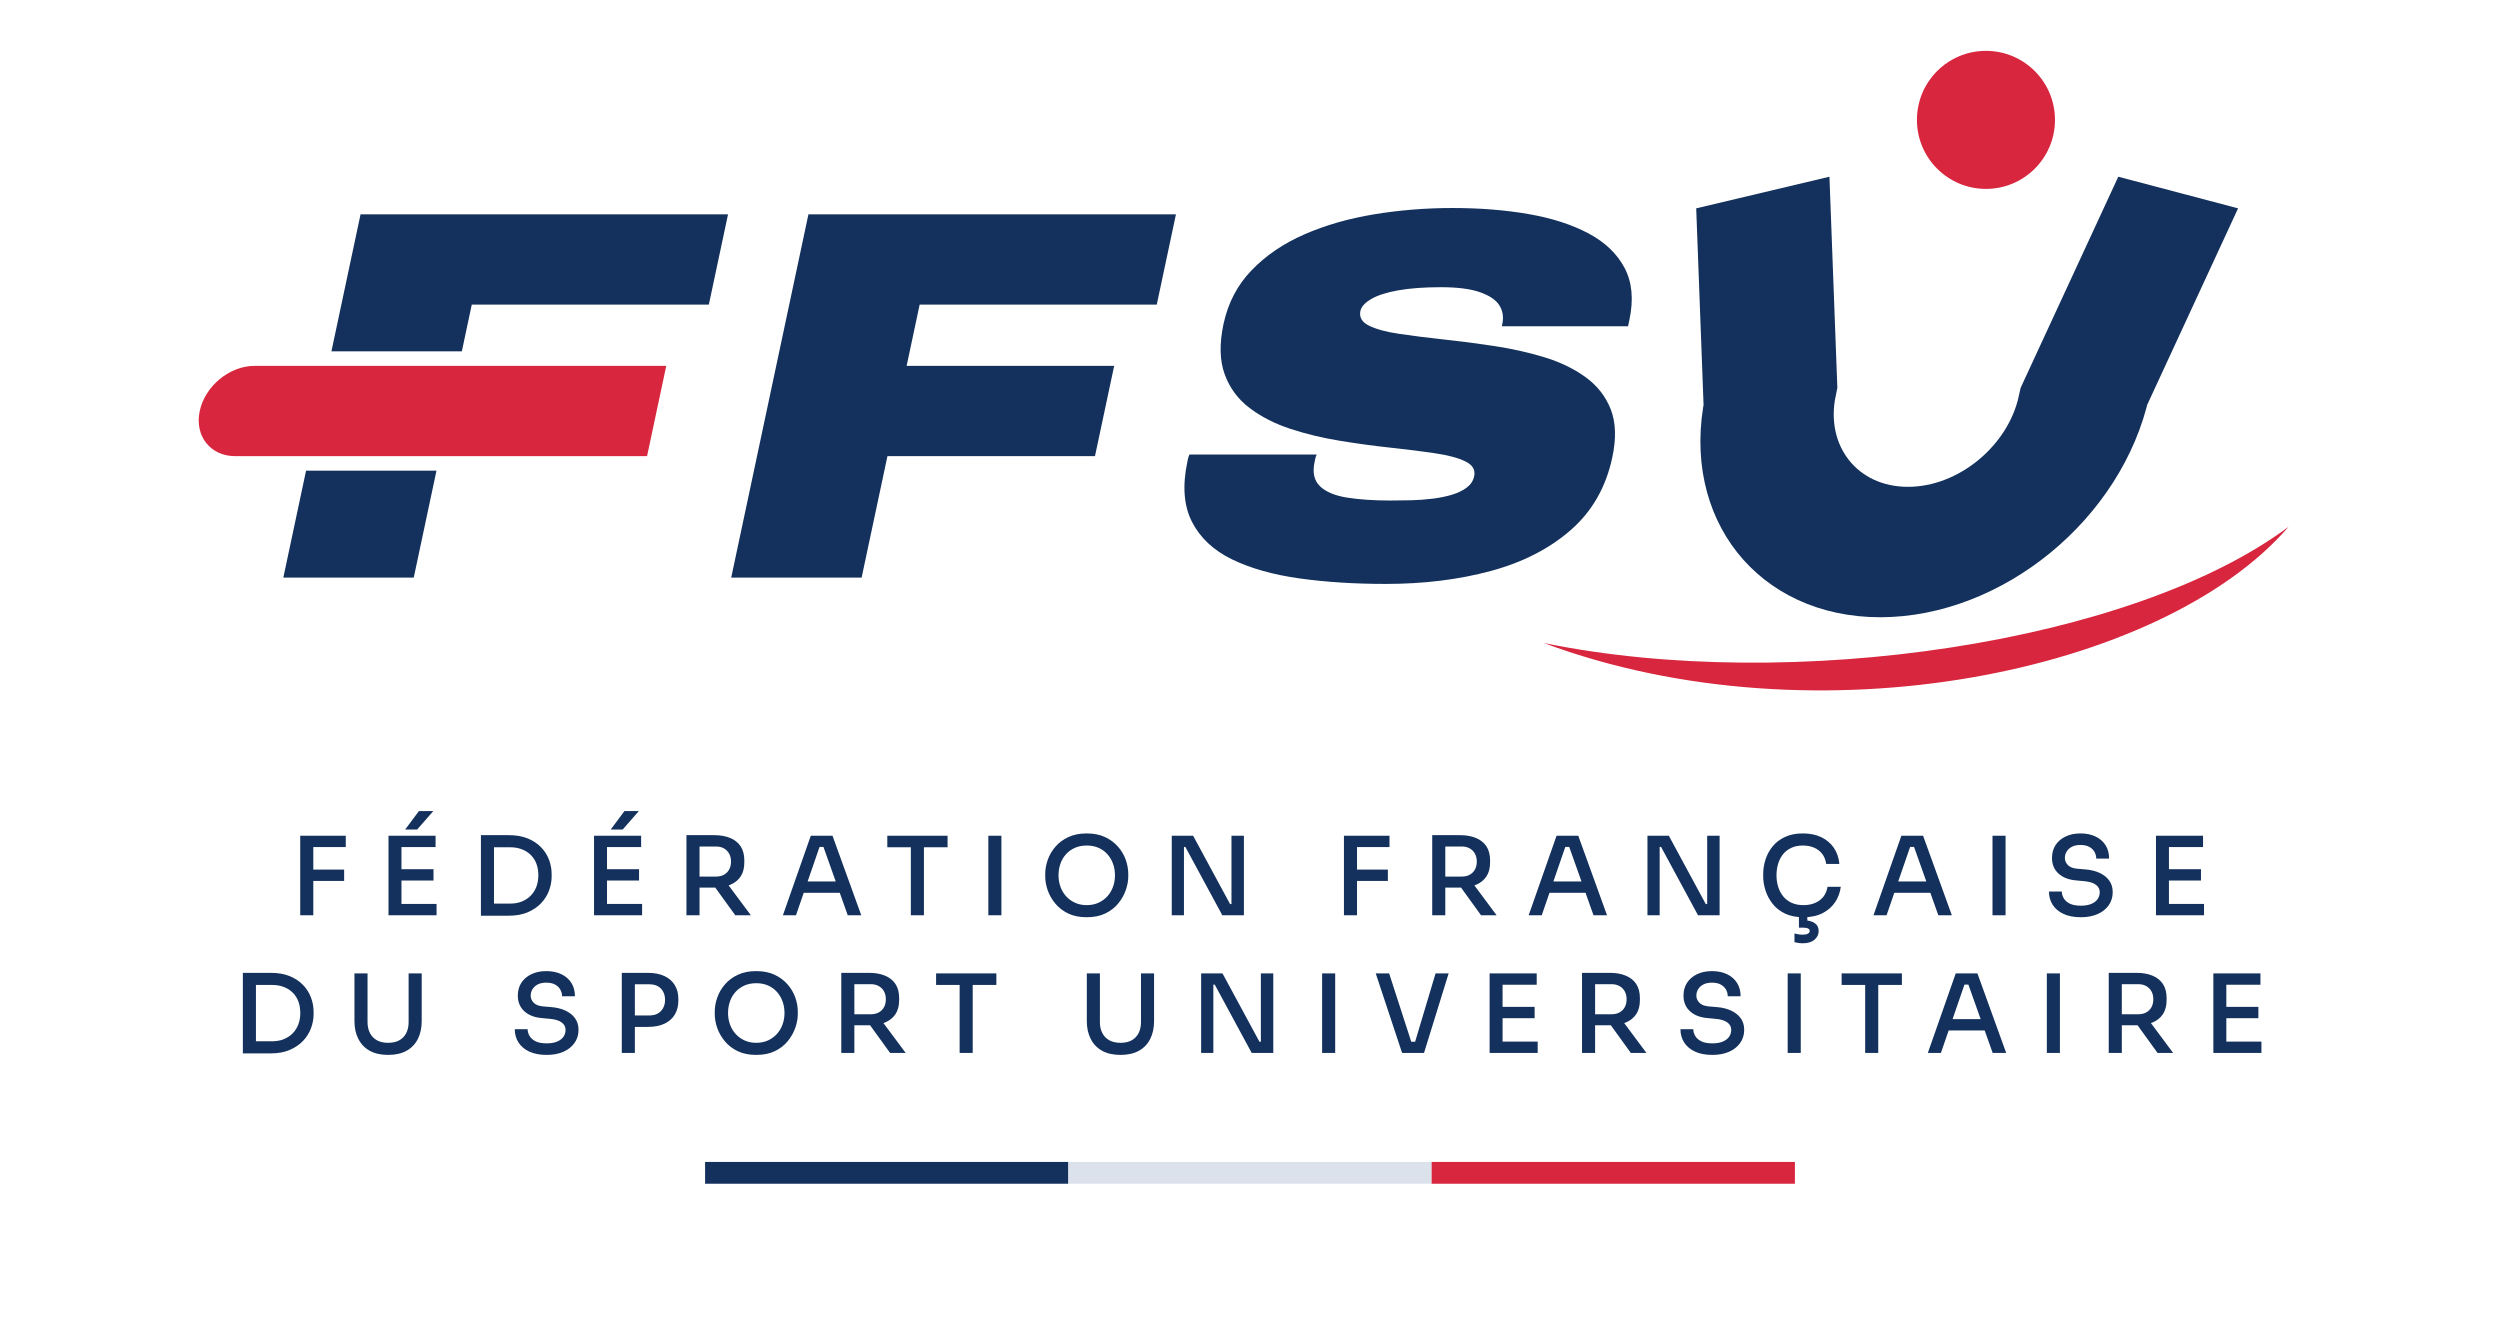
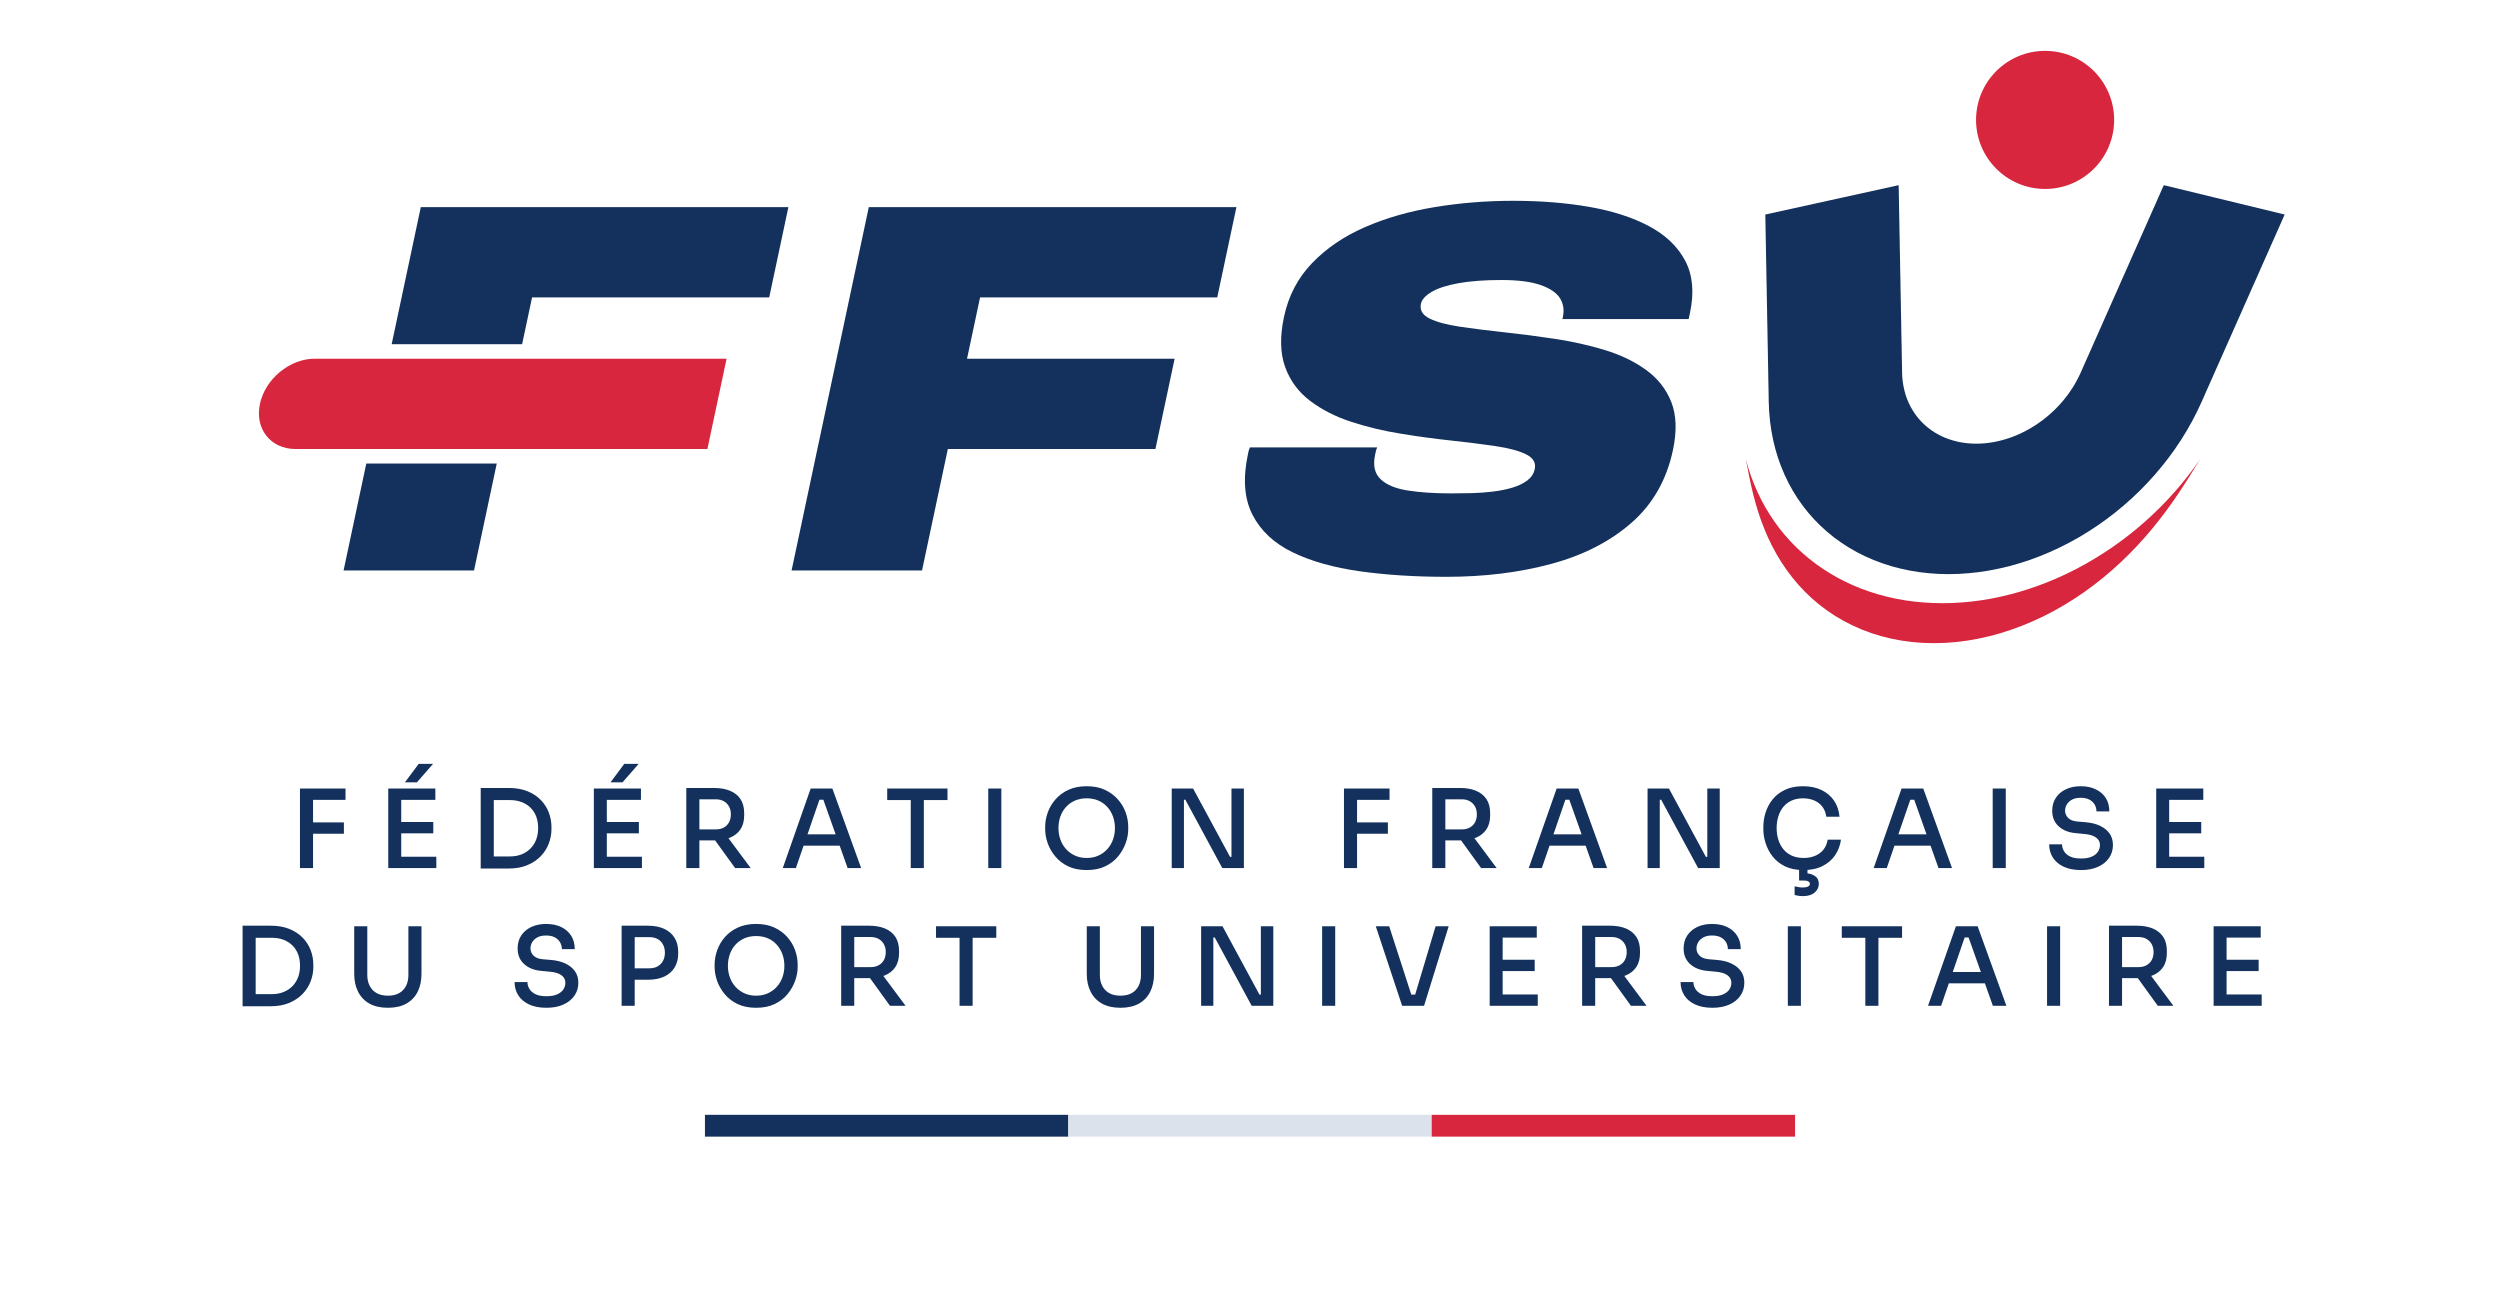
- <svg xmlns="http://www.w3.org/2000/svg" viewBox="-24.0 -59.0 688.0 368.1" width="688" height="368" role="img" aria-label="Fédération Française du Sport Universitaire">
-   <g transform="translate(43.14,0)">
+ <svg xmlns="http://www.w3.org/2000/svg" viewBox="-24.0 -57.0 688.0 355.0" width="688" height="355" role="img" aria-label="Fédération Française du Sport Universitaire">
+   <g transform="translate(59.79,0)">
    <g transform="translate(0,100) skewX(-12) translate(0,-100)">
      <defs>
        <clipPath id="a-bras-leves-court-f">
          <path d="M-50,-50 H200 V37.715 H-50 Z M-50,70.57 H200 V200 H-50 Z" />
        </clipPath>
      </defs>
      <path d="M10.76 100V0H111.92V24.85H46.66V41.72H103.78V66.57H46.66V100Z" fill="#13315C" clip-path="url(#a-bras-leves-court-f)" />
      <path d="M103.779,41.715 H-9.573 A12.427,12.427 0 0 0 -9.573,66.57 H103.779 Z" fill="#D7263D" />
      <path d="M134.05 100V0H235.22V24.85H169.95V41.72H227.08V66.57H169.95V100Z" fill="#13315C" />
      <path d="M314.62 101.74Q301.68 101.74 290.49 100.22Q279.3 98.69 270.87 94.99Q262.44 91.28 257.64 84.67Q252.84 78.05 252.84 68.02Q252.84 67.73 252.84 67.22Q252.84 66.72 252.99 66.13H288.02Q287.87 66.72 287.87 67.22Q287.87 67.73 287.87 68.17Q287.87 72.53 290.78 74.85Q293.69 77.18 298.92 77.98Q304.15 78.78 310.98 78.78Q313.74 78.78 316.72 78.71Q319.7 78.63 322.54 78.27Q325.37 77.91 327.62 77.18Q329.88 76.45 331.26 75.22Q332.64 73.98 332.64 72.09Q332.64 69.48 329.37 68.02Q326.1 66.57 320.5 65.77Q314.91 64.97 308 64.24Q301.1 63.52 293.69 62.35Q286.27 61.19 279.37 59.08Q272.47 56.98 266.87 53.34Q261.27 49.71 258 44.04Q254.73 38.37 254.73 30.23Q254.73 21.51 259.31 15.41Q263.89 9.3 271.74 5.52Q279.59 1.74 289.76 0Q299.94 -1.74 310.98 -1.74Q322.32 -1.74 332.28 -0.07Q342.23 1.6 349.86 5.23Q357.49 8.87 361.85 14.75Q366.22 20.64 366.22 29.07V30.81H331.48V30.23Q331.48 27.33 329.59 25.07Q327.7 22.82 323.48 21.44Q319.27 20.06 312.44 20.06Q305.46 20.06 300.81 20.93Q296.16 21.8 293.9 23.33Q291.65 24.85 291.65 26.6Q291.65 29.22 294.92 30.67Q298.19 32.12 303.79 32.92Q309.38 33.72 316.29 34.45Q323.19 35.17 330.6 36.26Q338.02 37.35 344.92 39.32Q351.83 41.28 357.42 44.77Q363.02 48.26 366.29 53.63Q369.56 59.01 369.56 66.86Q369.56 79.22 362.36 86.92Q355.17 94.62 342.74 98.18Q330.31 101.74 314.62 101.74Z" fill="#13315C" />
-       <path d="M395.497,-6 L409.497,50 A43.169,43.169 0 0 0 495.834,50 L509.834,-6" fill="none" stroke="#13315C" stroke-width="35.90" />
-       <path d="M361.547,118 C432.666,132 523.785,118 559.785,86 C533.785,126 442.666,146 361.547,118 Z" fill="#D7263D" />
+       <path d="M381.20,2.04 L381.40,2.90 L381.60,3.76 L381.80,4.62 L382.00,5.48 L382.19,6.34 L382.39,7.20 L382.59,8.06 L382.79,8.92 L382.99,9.78 L383.19,10.64 L383.39,11.50 L383.58,12.36 L383.78,13.22 L383.98,14.08 L384.18,14.94 L384.38,15.80 L384.58,16.66 L384.78,17.52 L384.97,18.38 L385.17,19.24 L385.37,20.10 L385.57,20.95 L385.77,21.81 L385.97,22.67 L386.16,23.53 L386.36,24.39 L386.56,25.25 L386.76,26.11 L386.96,26.97 L387.16,27.83 L387.36,28.69 L387.55,29.55 L387.75,30.41 L387.95,31.27 L388.15,32.13 L388.35,32.99 L388.55,33.85 L388.75,34.71 L388.94,35.57 L389.14,36.43 L389.34,37.29 L389.54,38.15 L389.74,39.01 L389.94,39.87 L390.14,40.73 L390.33,41.59 L390.53,42.45 L390.73,43.31 L390.93,44.17 L391.13,45.03 L391.33,45.89 L391.52,46.75 L391.72,47.61 L391.92,48.47 L392.12,49.33 L392.32,50.19 L392.52,51.05 L392.72,51.91 L392.91,52.77 L393.11,53.63 L393.79,56.28 L394.58,58.90 L395.49,61.48 L396.52,64.02 L397.65,66.51 L398.90,68.95 L400.26,71.33 L401.72,73.64 L403.28,75.89 L404.94,78.07 L406.70,80.17 L408.55,82.18 L410.49,84.12 L412.51,85.96 L414.62,87.71 L416.80,89.37 L419.05,90.93 L421.37,92.38 L423.75,93.73 L426.19,94.97 L428.69,96.10 L431.23,97.12 L433.81,98.02 L436.44,98.81 L439.09,99.47 L441.77,100.02 L444.48,100.45 L447.20,100.75 L449.93,100.94 L452.67,101.00 L455.40,100.94 L458.13,100.75 L460.85,100.45 L463.56,100.02 L466.24,99.47 L468.90,98.81 L471.52,98.02 L474.10,97.12 L476.65,96.10 L479.14,94.97 L481.58,93.73 L483.96,92.38 L486.28,90.93 L488.53,89.37 L490.71,87.71 L492.82,85.96 L494.84,84.12 L496.78,82.18 L498.63,80.17 L500.39,78.07 L502.05,75.89 L503.61,73.64 L505.07,71.33 L506.43,68.95 L507.68,66.51 L508.81,64.02 L509.84,61.48 L510.75,58.90 L511.54,56.28 L512.22,53.63 L512.42,52.77 L512.62,51.91 L512.81,51.05 L513.01,50.19 L513.21,49.33 L513.41,48.47 L513.61,47.61 L513.81,46.75 L514.01,45.89 L514.20,45.03 L514.40,44.17 L514.60,43.31 L514.80,42.45 L515.00,41.59 L515.20,40.73 L515.39,39.87 L515.59,39.01 L515.79,38.15 L515.99,37.29 L516.19,36.43 L516.39,35.57 L516.59,34.71 L516.78,33.85 L516.98,32.99 L517.18,32.13 L517.38,31.27 L517.58,30.41 L517.78,29.55 L517.98,28.69 L518.17,27.83 L518.37,26.97 L518.57,26.11 L518.77,25.25 L518.97,24.39 L519.17,23.53 L519.36,22.67 L519.56,21.81 L519.76,20.95 L519.96,20.10 L520.16,19.24 L520.36,18.38 L520.56,17.52 L520.75,16.66 L520.95,15.80 L521.15,14.94 L521.35,14.08 L521.55,13.22 L521.75,12.36 L521.95,11.50 L522.14,10.64 L522.34,9.78 L522.54,8.92 L522.74,8.06 L522.94,7.20 L523.14,6.34 L523.34,5.48 L523.53,4.62 L523.73,3.76 L523.93,2.90 L524.13,2.04 L489.15,-6.04 L488.95,-5.18 L488.75,-4.32 L488.55,-3.46 L488.35,-2.60 L488.16,-1.74 L487.96,-0.88 L487.76,-0.02 L487.56,0.84 L487.36,1.70 L487.16,2.56 L486.96,3.42 L486.77,4.28 L486.57,5.14 L486.37,6.00 L486.17,6.86 L485.97,7.72 L485.77,8.58 L485.57,9.44 L485.38,10.30 L485.18,11.16 L484.98,12.02 L484.78,12.88 L484.58,13.74 L484.38,14.60 L484.19,15.46 L483.99,16.32 L483.79,17.18 L483.59,18.04 L483.39,18.90 L483.19,19.76 L482.99,20.62 L482.80,21.48 L482.60,22.34 L482.40,23.20 L482.20,24.06 L482.00,24.92 L481.80,25.78 L481.60,26.64 L481.41,27.50 L481.21,28.36 L481.01,29.22 L480.81,30.08 L480.61,30.94 L480.41,31.80 L480.22,32.66 L480.02,33.52 L479.82,34.38 L479.62,35.24 L479.42,36.10 L479.22,36.96 L479.02,37.81 L478.83,38.67 L478.63,39.53 L478.43,40.39 L478.23,41.25 L478.03,42.11 L477.83,42.97 L477.63,43.83 L477.44,44.69 L477.24,45.55 L476.96,46.65 L476.63,47.73 L476.26,48.79 L475.83,49.84 L475.36,50.87 L474.85,51.88 L474.29,52.86 L473.69,53.81 L473.04,54.74 L472.36,55.64 L471.63,56.50 L470.87,57.34 L470.07,58.13 L469.23,58.89 L468.36,59.62 L467.46,60.30 L466.54,60.94 L465.58,61.54 L464.60,62.10 L463.59,62.61 L462.56,63.08 L461.51,63.50 L460.44,63.87 L459.36,64.19 L458.27,64.47 L457.16,64.70 L456.04,64.87 L454.92,65.00 L453.80,65.07 L452.67,65.10 L451.54,65.07 L450.41,65.00 L449.29,64.87 L448.17,64.70 L447.06,64.47 L445.97,64.19 L444.89,63.87 L443.82,63.50 L442.77,63.08 L441.74,62.61 L440.74,62.10 L439.75,61.54 L438.80,60.94 L437.87,60.30 L436.97,59.62 L436.10,58.89 L435.26,58.13 L434.46,57.34 L433.70,56.50 L432.98,55.64 L432.29,54.74 L431.64,53.81 L431.04,52.86 L430.48,51.88 L429.97,50.87 L429.50,49.84 L429.08,48.79 L428.70,47.73 L428.37,46.65 L428.09,45.55 L427.90,44.69 L427.70,43.83 L427.50,42.97 L427.30,42.11 L427.10,41.25 L426.90,40.39 L426.70,39.53 L426.51,38.67 L426.31,37.81 L426.11,36.96 L425.91,36.10 L425.71,35.24 L425.51,34.38 L425.31,33.52 L425.12,32.66 L424.92,31.80 L424.72,30.94 L424.52,30.08 L424.32,29.22 L424.12,28.36 L423.93,27.50 L423.73,26.64 L423.53,25.78 L423.33,24.92 L423.13,24.06 L422.93,23.20 L422.73,22.34 L422.54,21.48 L422.34,20.62 L422.14,19.76 L421.94,18.90 L421.74,18.04 L421.54,17.18 L421.34,16.32 L421.15,15.46 L420.95,14.60 L420.75,13.74 L420.55,12.88 L420.35,12.02 L420.15,11.16 L419.95,10.30 L419.76,9.44 L419.56,8.58 L419.36,7.72 L419.16,6.86 L418.96,6.00 L418.76,5.14 L418.57,4.28 L418.37,3.42 L418.17,2.56 L417.97,1.70 L417.77,0.84 L417.57,-0.02 L417.37,-0.88 L417.18,-1.74 L416.98,-2.60 L416.78,-3.46 L416.58,-4.32 L416.38,-5.18 L416.18,-6.04 Z" fill="#13315C" />
+       <path d="M390.12,69.31 L391.28,71.65 L392.52,73.94 L393.85,76.18 L395.26,78.37 L396.75,80.51 L398.32,82.59 L399.97,84.60 L401.69,86.56 L403.48,88.45 L405.35,90.27 L407.28,92.01 L409.28,93.69 L411.34,95.28 L413.46,96.80 L415.63,98.24 L417.86,99.59 L420.13,100.86 L422.45,102.05 L424.82,103.14 L427.22,104.15 L429.66,105.06 L432.13,105.88 L434.64,106.61 L437.16,107.24 L439.71,107.78 L442.28,108.22 L444.87,108.56 L447.46,108.80 L450.06,108.95 L452.67,109.00 L455.27,108.95 L457.87,108.80 L460.47,108.56 L463.05,108.22 L465.62,107.78 L468.17,107.24 L470.69,106.61 L473.20,105.88 L475.67,105.06 L478.11,104.15 L480.51,103.14 L482.88,102.05 L485.20,100.86 L487.48,99.59 L489.70,98.24 L491.87,96.80 L493.99,95.28 L496.05,93.69 L498.05,92.01 L499.98,90.27 L501.85,88.45 L503.64,86.56 L505.37,84.60 L507.01,82.59 L508.58,80.51 L510.08,78.37 L511.49,76.18 L512.81,73.94 L514.05,71.65 L515.21,69.31 L515.21,69.31 L514.21,71.73 L513.22,74.17 L512.18,76.61 L511.09,79.05 L509.93,81.48 L508.68,83.90 L507.36,86.30 L505.94,88.67 L504.44,91.01 L502.83,93.31 L501.13,95.56 L499.33,97.76 L497.43,99.90 L495.43,101.96 L493.33,103.96 L491.13,105.87 L488.84,107.68 L486.45,109.40 L483.98,111.01 L481.42,112.51 L478.78,113.88 L476.08,115.13 L473.30,116.25 L470.47,117.23 L467.58,118.07 L464.65,118.76 L461.69,119.30 L458.69,119.69 L455.68,119.92 L452.67,120.00 L449.65,119.92 L446.64,119.69 L443.65,119.30 L440.68,118.76 L437.75,118.07 L434.86,117.23 L432.03,116.25 L429.26,115.13 L426.55,113.88 L423.91,112.51 L421.35,111.01 L418.88,109.40 L416.49,107.68 L414.20,105.87 L412.00,103.96 L409.90,101.96 L407.90,99.90 L406.00,97.76 L404.20,95.56 L402.50,93.31 L400.89,91.01 L399.39,88.67 L397.97,86.30 L396.65,83.90 L395.41,81.48 L394.24,79.05 L393.15,76.61 L392.11,74.17 L391.12,71.73 L390.12,69.31 Z" fill="#D7263D" />
    </g>
-     <circle cx="479.45" cy="-26" r="19" fill="#D7263D" />
+     <circle cx="479.02" cy="-24" r="19" fill="#D7263D" />
  </g>
-   <path transform="translate(55.61,0)" d="M2.94 192.95V171.05H6.54V192.95ZM5.94 183.5V180.38H15.03V183.5ZM5.94 174.17V171.05H15.48V174.17ZM27.24 192.95V171.05H30.81V192.95ZM30.21 192.95V189.83H40.47V192.95ZM30.21 183.38V180.26H39.63V183.38ZM30.21 174.17V171.05H40.2V174.17ZM31.83 169.34 35.61 164.27H39.57L35.13 169.34ZM55.68 193.07V189.74H60.69Q62.52 189.74 63.96 189.16Q65.4 188.57 66.42 187.52Q67.44 186.47 67.97 185.05Q68.49 183.62 68.49 181.97Q68.49 180.2 67.97 178.79Q67.44 177.38 66.42 176.36Q65.4 175.34 63.96 174.79Q62.52 174.23 60.69 174.23H55.68V170.9H60.39Q63.36 170.9 65.56 171.8Q67.77 172.7 69.24 174.23Q70.71 175.76 71.43 177.68Q72.15 179.6 72.15 181.64V182.3Q72.15 184.22 71.43 186.16Q70.71 188.09 69.24 189.64Q67.77 191.18 65.56 192.13Q63.36 193.07 60.39 193.07ZM52.68 193.07V170.9H56.28V193.07ZM83.82 192.95V171.05H87.39V192.95ZM86.79 192.95V189.83H97.05V192.95ZM86.79 183.38V180.26H96.21V183.38ZM86.79 174.17V171.05H96.78V174.17ZM88.41 169.34 92.19 164.27H96.15L91.71 169.34ZM109.26 192.95V170.9H112.86V192.95ZM122.7 192.95 115.74 183.32H119.82L126.99 192.95ZM111.69 185.33V182.3H117.39Q118.68 182.3 119.61 181.78Q120.54 181.25 121.03 180.32Q121.53 179.39 121.53 178.16Q121.53 176.96 121.03 176.03Q120.54 175.1 119.61 174.56Q118.68 174.02 117.39 174.02H111.69V170.9H116.91Q119.43 170.9 121.29 171.67Q123.15 172.43 124.17 173.96Q125.19 175.49 125.19 177.89V178.37Q125.19 180.77 124.16 182.3Q123.12 183.83 121.27 184.58Q119.43 185.33 116.91 185.33ZM135.81 192.95 143.49 171.05H149.46L157.38 192.95H153.66L146.73 173.45L148.2 174.14H144.57L146.13 173.45L139.41 192.95ZM140.79 186.77 141.93 183.65H151.11L152.28 186.77ZM171.03 192.95V173.63H174.63V192.95ZM164.55 174.23V171.05H181.14V174.23ZM192.36 192.95V171.05H195.96V192.95ZM219.45 193.49Q216.48 193.49 214.34 192.46Q212.19 191.42 210.78 189.71Q209.37 188 208.69 186.04Q208.02 184.07 208.02 182.27V181.61Q208.02 179.63 208.73 177.65Q209.43 175.67 210.86 174.04Q212.28 172.4 214.43 171.41Q216.57 170.42 219.45 170.42Q222.33 170.42 224.46 171.41Q226.59 172.4 228.03 174.04Q229.47 175.67 230.18 177.65Q230.88 179.63 230.88 181.61V182.27Q230.88 184.07 230.19 186.04Q229.5 188 228.11 189.71Q226.71 191.42 224.55 192.46Q222.39 193.49 219.45 193.49ZM219.45 190.16Q221.25 190.16 222.69 189.5Q224.13 188.84 225.15 187.7Q226.17 186.56 226.69 185.09Q227.22 183.62 227.22 181.97Q227.22 180.23 226.68 178.75Q226.14 177.26 225.13 176.14Q224.13 175.01 222.69 174.38Q221.25 173.75 219.45 173.75Q217.65 173.75 216.21 174.38Q214.77 175.01 213.75 176.14Q212.73 177.26 212.21 178.75Q211.68 180.23 211.68 181.97Q211.68 183.62 212.21 185.09Q212.73 186.56 213.75 187.7Q214.77 188.84 216.21 189.5Q217.65 190.16 219.45 190.16ZM242.85 192.95V171.05H248.73L258.9 189.86H259.89L259.29 190.4V171.05H262.71V192.95H256.77L246.6 174.14H245.61L246.21 173.6V192.95ZM290.25 192.95V171.05H293.85V192.95ZM293.25 183.5V180.38H302.34V183.5ZM293.25 174.17V171.05H302.79V174.17ZM314.55 192.95V170.9H318.15V192.95ZM327.99 192.95 321.03 183.32H325.11L332.28 192.95ZM316.98 185.33V182.3H322.68Q323.97 182.3 324.9 181.78Q325.83 181.25 326.33 180.32Q326.82 179.39 326.82 178.16Q326.82 176.96 326.33 176.03Q325.83 175.1 324.9 174.56Q323.97 174.02 322.68 174.02H316.98V170.9H322.2Q324.72 170.9 326.58 171.67Q328.44 172.43 329.46 173.96Q330.48 175.49 330.48 177.89V178.37Q330.48 180.77 329.45 182.3Q328.41 183.83 326.57 184.58Q324.72 185.33 322.2 185.33ZM341.1 192.95 348.78 171.05H354.75L362.67 192.95H358.95L352.02 173.45L353.49 174.14H349.86L351.42 173.45L344.7 192.95ZM346.08 186.77 347.22 183.65H356.4L357.57 186.77ZM373.8 192.95V171.05H379.68L389.85 189.86H390.84L390.24 190.4V171.05H393.66V192.95H387.72L377.55 174.14H376.56L377.16 173.6V192.95ZM416.73 193.49Q413.73 193.49 411.62 192.46Q409.5 191.42 408.2 189.73Q406.89 188.03 406.28 186.07Q405.66 184.1 405.66 182.27V181.61Q405.66 179.6 406.29 177.62Q406.92 175.64 408.23 174.02Q409.53 172.4 411.62 171.41Q413.7 170.42 416.55 170.42Q419.52 170.42 421.68 171.47Q423.84 172.52 425.12 174.4Q426.39 176.27 426.63 178.82H423Q422.76 177.14 421.88 176.02Q420.99 174.89 419.63 174.32Q418.26 173.75 416.55 173.75Q414.78 173.75 413.42 174.38Q412.05 175.01 411.15 176.12Q410.25 177.23 409.79 178.72Q409.32 180.2 409.32 181.97Q409.32 183.65 409.79 185.14Q410.25 186.62 411.18 187.76Q412.11 188.9 413.51 189.53Q414.9 190.16 416.73 190.16Q419.37 190.16 421.17 188.86Q422.97 187.55 423.36 185.12H427.02Q426.72 187.43 425.46 189.34Q424.2 191.24 422.01 192.37Q419.82 193.49 416.73 193.49ZM416.58 200.66Q415.95 200.66 415.32 200.57Q414.69 200.48 414.27 200.36V197.96Q414.72 198.08 415.32 198.19Q415.92 198.29 416.49 198.29Q417.48 198.29 417.98 198.01Q418.47 197.72 418.47 197.27Q418.47 196.85 418.05 196.61Q417.63 196.37 416.82 196.37H415.5V192.62H417.81V195.5L416.31 194.33H416.76Q418.65 194.33 419.79 195.08Q420.93 195.83 420.93 197.27Q420.93 198.68 419.79 199.67Q418.65 200.66 416.58 200.66ZM436.02 192.95 443.7 171.05H449.67L457.59 192.95H453.87L446.94 173.45L448.41 174.14H444.78L446.34 173.45L439.62 192.95ZM441 186.77 442.14 183.65H451.32L452.49 186.77ZM468.78 192.95V171.05H472.38V192.95ZM493.11 193.49Q490.29 193.49 488.33 192.58Q486.36 191.66 485.34 190.06Q484.32 188.45 484.32 186.41H487.86Q487.86 187.34 488.37 188.24Q488.88 189.14 490.02 189.73Q491.16 190.31 493.11 190.31Q494.88 190.31 496.04 189.8Q497.19 189.29 497.75 188.45Q498.3 187.61 498.3 186.59Q498.3 185.33 497.22 184.54Q496.14 183.74 493.98 183.56L491.79 183.35Q488.76 183.11 486.96 181.48Q485.16 179.84 485.16 177.17Q485.16 175.13 486.14 173.63Q487.11 172.13 488.88 171.28Q490.65 170.42 492.99 170.42Q495.39 170.42 497.16 171.28Q498.93 172.13 499.91 173.68Q500.88 175.22 500.88 177.35H497.34Q497.34 176.39 496.88 175.54Q496.41 174.68 495.45 174.14Q494.49 173.6 492.99 173.6Q491.55 173.6 490.61 174.11Q489.66 174.62 489.18 175.43Q488.7 176.24 488.7 177.17Q488.7 178.28 489.54 179.14Q490.38 179.99 492.12 180.14L494.28 180.32Q496.59 180.5 498.29 181.3Q499.98 182.09 500.93 183.41Q501.87 184.73 501.87 186.59Q501.87 188.63 500.78 190.19Q499.68 191.75 497.72 192.62Q495.75 193.49 493.11 193.49ZM513.78 192.95V171.05H517.35V192.95ZM516.75 192.95V189.83H527.01V192.95ZM516.75 183.38V180.26H526.17V183.38ZM516.75 174.17V171.05H526.74V174.17Z" fill="#13315C" />
-   <path transform="translate(39.82,0)" d="M5.94 230.97V227.64H10.95Q12.78 227.64 14.22 227.06Q15.66 226.47 16.68 225.42Q17.7 224.37 18.23 222.95Q18.75 221.52 18.75 219.87Q18.75 218.1 18.23 216.69Q17.7 215.28 16.68 214.26Q15.66 213.24 14.22 212.69Q12.78 212.13 10.95 212.13H5.94V208.8H10.65Q13.62 208.8 15.82 209.7Q18.03 210.6 19.5 212.13Q20.97 213.66 21.69 215.58Q22.41 217.5 22.41 219.54V220.2Q22.41 222.12 21.69 224.06Q20.97 225.99 19.5 227.54Q18.03 229.08 15.82 230.03Q13.62 230.97 10.65 230.97ZM2.94 230.97V208.8H6.54V230.97ZM42.93 231.39Q39.9 231.39 37.84 230.24Q35.79 229.08 34.73 226.98Q33.66 224.88 33.66 222.09V208.95H37.26V222.39Q37.26 224.07 37.92 225.36Q38.58 226.65 39.84 227.36Q41.1 228.06 42.93 228.06Q44.76 228.06 46 227.37Q47.25 226.68 47.91 225.39Q48.57 224.1 48.57 222.39V208.95H52.17V222.09Q52.17 224.88 51.12 226.98Q50.07 229.08 48.02 230.24Q45.96 231.39 42.93 231.39ZM86.58 231.39Q83.76 231.39 81.79 230.48Q79.83 229.56 78.81 227.96Q77.79 226.35 77.79 224.31H81.33Q81.33 225.24 81.84 226.14Q82.35 227.04 83.49 227.63Q84.63 228.21 86.58 228.21Q88.35 228.21 89.5 227.7Q90.66 227.19 91.22 226.35Q91.77 225.51 91.77 224.49Q91.77 223.23 90.69 222.44Q89.61 221.64 87.45 221.46L85.26 221.25Q82.23 221.01 80.43 219.38Q78.63 217.74 78.63 215.07Q78.63 213.03 79.6 211.53Q80.58 210.03 82.35 209.18Q84.12 208.32 86.46 208.32Q88.86 208.32 90.63 209.18Q92.4 210.03 93.38 211.58Q94.35 213.12 94.35 215.25H90.81Q90.81 214.29 90.34 213.44Q89.88 212.58 88.92 212.04Q87.96 211.5 86.46 211.5Q85.02 211.5 84.07 212.01Q83.13 212.52 82.65 213.33Q82.17 214.14 82.17 215.07Q82.17 216.18 83.01 217.04Q83.85 217.89 85.59 218.04L87.75 218.22Q90.06 218.4 91.75 219.2Q93.45 219.99 94.39 221.31Q95.34 222.63 95.34 224.49Q95.34 226.53 94.24 228.09Q93.15 229.65 91.19 230.52Q89.22 231.39 86.58 231.39ZM110.25 223.68V220.53H114.81Q116.25 220.53 117.19 219.98Q118.14 219.42 118.65 218.45Q119.16 217.47 119.16 216.24Q119.16 214.98 118.65 214.01Q118.14 213.03 117.19 212.49Q116.25 211.95 114.81 211.95H110.25V208.8H114.39Q117.12 208.8 119 209.69Q120.87 210.57 121.84 212.18Q122.82 213.78 122.82 216V216.48Q122.82 218.67 121.84 220.29Q120.87 221.91 119 222.8Q117.12 223.68 114.39 223.68ZM107.25 230.85V208.8H110.85V230.85ZM144.27 231.39Q141.3 231.39 139.16 230.36Q137.01 229.32 135.6 227.61Q134.19 225.9 133.51 223.94Q132.84 221.97 132.84 220.17V219.51Q132.84 217.53 133.55 215.55Q134.25 213.57 135.68 211.94Q137.1 210.3 139.25 209.31Q141.39 208.32 144.27 208.32Q147.15 208.32 149.28 209.31Q151.41 210.3 152.85 211.94Q154.29 213.57 155 215.55Q155.7 217.53 155.7 219.51V220.17Q155.7 221.97 155.01 223.94Q154.32 225.9 152.93 227.61Q151.53 229.32 149.37 230.36Q147.21 231.39 144.27 231.39ZM144.27 228.06Q146.07 228.06 147.51 227.4Q148.95 226.74 149.97 225.6Q150.99 224.46 151.51 222.99Q152.04 221.52 152.04 219.87Q152.04 218.13 151.5 216.65Q150.96 215.16 149.95 214.04Q148.95 212.91 147.51 212.28Q146.07 211.65 144.27 211.65Q142.47 211.65 141.03 212.28Q139.59 212.91 138.57 214.04Q137.55 215.16 137.03 216.65Q136.5 218.13 136.5 219.87Q136.5 221.52 137.03 222.99Q137.55 224.46 138.57 225.6Q139.59 226.74 141.03 227.4Q142.47 228.06 144.27 228.06ZM167.67 230.85V208.8H171.27V230.85ZM181.11 230.85 174.15 221.22H178.23L185.4 230.85ZM170.1 223.23V220.2H175.8Q177.09 220.2 178.02 219.68Q178.95 219.15 179.45 218.22Q179.94 217.29 179.94 216.06Q179.94 214.86 179.45 213.93Q178.95 213 178.02 212.46Q177.09 211.92 175.8 211.92H170.1V208.8H175.32Q177.84 208.8 179.7 209.57Q181.56 210.33 182.58 211.86Q183.6 213.39 183.6 215.79V216.27Q183.6 218.67 182.57 220.2Q181.53 221.73 179.69 222.48Q177.84 223.23 175.32 223.23ZM200.25 230.85V211.53H203.85V230.85ZM193.77 212.13V208.95H210.36V212.13ZM244.53 231.39Q241.5 231.39 239.44 230.24Q237.39 229.08 236.33 226.98Q235.26 224.88 235.26 222.09V208.95H238.86V222.39Q238.86 224.07 239.52 225.36Q240.18 226.65 241.44 227.36Q242.7 228.06 244.53 228.06Q246.36 228.06 247.61 227.37Q248.85 226.68 249.51 225.39Q250.17 224.1 250.17 222.39V208.95H253.77V222.09Q253.77 224.88 252.72 226.98Q251.67 229.08 249.62 230.24Q247.56 231.39 244.53 231.39ZM266.73 230.85V208.95H272.61L282.78 227.76H283.77L283.17 228.3V208.95H286.59V230.85H280.65L270.48 212.04H269.49L270.09 211.5V230.85ZM300.03 230.85V208.95H303.63V230.85ZM322.05 230.85 314.79 208.95H318.48L324.78 228.42L323.46 227.76H326.88L325.44 228.42L331.26 208.95H334.86L328.08 230.85ZM346.14 230.85V208.95H349.71V230.85ZM349.11 230.85V227.73H359.37V230.85ZM349.11 221.28V218.16H358.53V221.28ZM349.11 212.07V208.95H359.1V212.07ZM371.58 230.85V208.8H375.18V230.85ZM385.02 230.85 378.06 221.22H382.14L389.31 230.85ZM374.01 223.23V220.2H379.71Q381 220.2 381.93 219.68Q382.86 219.15 383.36 218.22Q383.85 217.29 383.85 216.06Q383.85 214.86 383.36 213.93Q382.86 213 381.93 212.46Q381 211.92 379.71 211.92H374.01V208.8H379.23Q381.75 208.8 383.61 209.57Q385.47 210.33 386.49 211.86Q387.51 213.39 387.51 215.79V216.27Q387.51 218.67 386.48 220.2Q385.44 221.73 383.6 222.48Q381.75 223.23 379.23 223.23ZM407.46 231.39Q404.64 231.39 402.68 230.48Q400.71 229.56 399.69 227.96Q398.67 226.35 398.67 224.31H402.21Q402.21 225.24 402.72 226.14Q403.23 227.04 404.37 227.63Q405.51 228.21 407.46 228.21Q409.23 228.21 410.38 227.7Q411.54 227.19 412.1 226.35Q412.65 225.51 412.65 224.49Q412.65 223.23 411.57 222.44Q410.49 221.64 408.33 221.46L406.14 221.25Q403.11 221.01 401.31 219.38Q399.51 217.74 399.51 215.07Q399.51 213.03 400.49 211.53Q401.46 210.03 403.23 209.18Q405 208.32 407.34 208.32Q409.74 208.32 411.51 209.18Q413.28 210.03 414.25 211.58Q415.23 213.12 415.23 215.25H411.69Q411.69 214.29 411.23 213.44Q410.76 212.58 409.8 212.04Q408.84 211.5 407.34 211.5Q405.9 211.5 404.96 212.01Q404.01 212.52 403.53 213.33Q403.05 214.14 403.05 215.07Q403.05 216.18 403.89 217.04Q404.73 217.89 406.47 218.04L408.63 218.22Q410.94 218.4 412.63 219.2Q414.33 219.99 415.28 221.31Q416.22 222.63 416.22 224.49Q416.22 226.53 415.12 228.09Q414.03 229.65 412.07 230.52Q410.1 231.39 407.46 231.39ZM428.19 230.85V208.95H431.79V230.85ZM449.52 230.85V211.53H453.12V230.85ZM443.04 212.13V208.95H459.63V212.13ZM466.77 230.85 474.45 208.95H480.42L488.34 230.85H484.62L477.69 211.35L479.16 212.04H475.53L477.09 211.35L470.37 230.85ZM471.75 224.67 472.89 221.55H482.07L483.24 224.67ZM499.53 230.85V208.95H503.13V230.85ZM516.57 230.85V208.8H520.17V230.85ZM530.01 230.85 523.05 221.22H527.13L534.3 230.85ZM519 223.23V220.2H524.7Q525.99 220.2 526.92 219.68Q527.85 219.15 528.35 218.22Q528.84 217.29 528.84 216.06Q528.84 214.86 528.35 213.93Q527.85 213 526.92 212.46Q525.99 211.92 524.7 211.92H519V208.8H524.22Q526.74 208.8 528.6 209.57Q530.46 210.33 531.48 211.86Q532.5 213.39 532.5 215.79V216.27Q532.5 218.67 531.46 220.2Q530.43 221.73 528.59 222.48Q526.74 223.23 524.22 223.23ZM545.37 230.85V208.95H548.94V230.85ZM548.34 230.85V227.73H558.6V230.85ZM548.34 221.28V218.16H557.76V221.28ZM548.34 212.07V208.95H558.33V212.07Z" fill="#13315C" />
-   <rect x="170.0" y="260.852" width="100.00" height="6" fill="#13315C" />
-   <rect x="270.00" y="260.852" width="100.00" height="6" fill="#DCE2EC" />
-   <rect x="370.00" y="260.852" width="100.00" height="6" fill="#D7263D" />
+   <path transform="translate(55.61,0)" d="M2.94 181.9V160H6.54V181.9ZM5.94 172.45V169.33H15.03V172.45ZM5.94 163.12V160H15.48V163.12ZM27.24 181.9V160H30.81V181.9ZM30.21 181.9V178.78H40.47V181.9ZM30.21 172.33V169.21H39.63V172.33ZM30.21 163.12V160H40.2V163.12ZM31.83 158.29 35.61 153.22H39.57L35.13 158.29ZM55.68 182.02V178.69H60.69Q62.52 178.69 63.96 178.11Q65.4 177.52 66.42 176.47Q67.44 175.42 67.97 174Q68.49 172.57 68.49 170.92Q68.49 169.15 67.97 167.74Q67.44 166.33 66.42 165.31Q65.4 164.29 63.96 163.74Q62.52 163.18 60.69 163.18H55.68V159.85H60.39Q63.36 159.85 65.56 160.75Q67.77 161.65 69.24 163.18Q70.71 164.71 71.43 166.63Q72.15 168.55 72.15 170.59V171.25Q72.15 173.17 71.43 175.11Q70.71 177.04 69.24 178.59Q67.77 180.13 65.56 181.07Q63.36 182.02 60.39 182.02ZM52.68 182.02V159.85H56.28V182.02ZM83.82 181.9V160H87.39V181.9ZM86.79 181.9V178.78H97.05V181.9ZM86.79 172.33V169.21H96.21V172.33ZM86.79 163.12V160H96.78V163.12ZM88.41 158.29 92.19 153.22H96.15L91.71 158.29ZM109.26 181.9V159.85H112.86V181.9ZM122.7 181.9 115.74 172.27H119.82L126.99 181.9ZM111.69 174.28V171.25H117.39Q118.68 171.25 119.61 170.73Q120.54 170.2 121.03 169.27Q121.53 168.34 121.53 167.11Q121.53 165.91 121.03 164.98Q120.54 164.05 119.61 163.51Q118.68 162.97 117.39 162.97H111.69V159.85H116.91Q119.43 159.85 121.29 160.62Q123.15 161.38 124.17 162.91Q125.19 164.44 125.19 166.84V167.32Q125.19 169.72 124.16 171.25Q123.12 172.78 121.27 173.53Q119.43 174.28 116.91 174.28ZM135.81 181.9 143.49 160H149.46L157.38 181.9H153.66L146.73 162.4L148.2 163.09H144.57L146.13 162.4L139.41 181.9ZM140.79 175.72 141.93 172.6H151.11L152.28 175.72ZM171.03 181.9V162.58H174.63V181.9ZM164.55 163.18V160H181.14V163.18ZM192.36 181.9V160H195.96V181.9ZM219.45 182.44Q216.48 182.44 214.34 181.41Q212.19 180.37 210.78 178.66Q209.37 176.95 208.69 174.99Q208.02 173.02 208.02 171.22V170.56Q208.02 168.58 208.73 166.6Q209.43 164.62 210.86 162.99Q212.28 161.35 214.43 160.36Q216.57 159.37 219.45 159.37Q222.33 159.37 224.46 160.36Q226.59 161.35 228.03 162.99Q229.47 164.62 230.18 166.6Q230.88 168.58 230.88 170.56V171.22Q230.88 173.02 230.19 174.99Q229.5 176.95 228.11 178.66Q226.71 180.37 224.55 181.41Q222.39 182.44 219.45 182.44ZM219.45 179.11Q221.25 179.11 222.69 178.45Q224.13 177.79 225.15 176.65Q226.17 175.51 226.69 174.04Q227.22 172.57 227.22 170.92Q227.22 169.18 226.68 167.69Q226.14 166.21 225.13 165.09Q224.13 163.96 222.69 163.33Q221.25 162.7 219.45 162.7Q217.65 162.7 216.21 163.33Q214.77 163.96 213.75 165.09Q212.73 166.21 212.21 167.69Q211.68 169.18 211.68 170.92Q211.68 172.57 212.21 174.04Q212.73 175.51 213.75 176.65Q214.77 177.79 216.21 178.45Q217.65 179.11 219.45 179.11ZM242.85 181.9V160H248.73L258.9 178.81H259.89L259.29 179.35V160H262.71V181.9H256.77L246.6 163.09H245.61L246.21 162.55V181.9ZM290.25 181.9V160H293.85V181.9ZM293.25 172.45V169.33H302.34V172.45ZM293.25 163.12V160H302.79V163.12ZM314.55 181.9V159.85H318.15V181.9ZM327.99 181.9 321.03 172.27H325.11L332.28 181.9ZM316.98 174.28V171.25H322.68Q323.97 171.25 324.9 170.73Q325.83 170.2 326.33 169.27Q326.82 168.34 326.82 167.11Q326.82 165.91 326.33 164.98Q325.83 164.05 324.9 163.51Q323.97 162.97 322.68 162.97H316.98V159.85H322.2Q324.72 159.85 326.58 160.62Q328.44 161.38 329.46 162.91Q330.48 164.44 330.48 166.84V167.32Q330.48 169.72 329.45 171.25Q328.41 172.78 326.57 173.53Q324.72 174.28 322.2 174.28ZM341.1 181.9 348.78 160H354.75L362.67 181.9H358.95L352.02 162.4L353.49 163.09H349.86L351.42 162.4L344.7 181.9ZM346.08 175.72 347.22 172.6H356.4L357.57 175.72ZM373.8 181.9V160H379.68L389.85 178.81H390.84L390.24 179.35V160H393.66V181.9H387.72L377.55 163.09H376.56L377.16 162.55V181.9ZM416.73 182.44Q413.73 182.44 411.62 181.41Q409.5 180.37 408.2 178.68Q406.89 176.98 406.28 175.02Q405.66 173.05 405.66 171.22V170.56Q405.66 168.55 406.29 166.57Q406.92 164.59 408.23 162.97Q409.53 161.35 411.62 160.36Q413.7 159.37 416.55 159.37Q419.52 159.37 421.68 160.42Q423.84 161.47 425.12 163.34Q426.39 165.22 426.63 167.77H423Q422.76 166.09 421.88 164.97Q420.99 163.84 419.63 163.27Q418.26 162.7 416.55 162.7Q414.78 162.7 413.42 163.33Q412.05 163.96 411.15 165.07Q410.25 166.18 409.79 167.67Q409.32 169.15 409.32 170.92Q409.32 172.6 409.79 174.08Q410.25 175.57 411.18 176.71Q412.11 177.85 413.51 178.48Q414.9 179.11 416.73 179.11Q419.37 179.11 421.17 177.81Q422.97 176.5 423.36 174.07H427.02Q426.72 176.38 425.46 178.28Q424.2 180.19 422.01 181.31Q419.82 182.44 416.73 182.44ZM416.58 189.61Q415.95 189.61 415.32 189.52Q414.69 189.43 414.27 189.31V186.91Q414.72 187.03 415.32 187.13Q415.92 187.24 416.49 187.24Q417.48 187.24 417.98 186.96Q418.47 186.67 418.47 186.22Q418.47 185.8 418.05 185.56Q417.63 185.32 416.82 185.32H415.5V181.57H417.81V184.45L416.31 183.28H416.76Q418.65 183.28 419.79 184.03Q420.93 184.78 420.93 186.22Q420.93 187.63 419.79 188.62Q418.65 189.61 416.58 189.61ZM436.02 181.9 443.7 160H449.67L457.59 181.9H453.87L446.94 162.4L448.41 163.09H444.78L446.34 162.4L439.62 181.9ZM441 175.72 442.14 172.6H451.32L452.49 175.72ZM468.78 181.9V160H472.38V181.9ZM493.11 182.44Q490.29 182.44 488.33 181.53Q486.36 180.61 485.34 179Q484.32 177.4 484.32 175.36H487.86Q487.86 176.29 488.37 177.19Q488.88 178.09 490.02 178.68Q491.16 179.26 493.11 179.26Q494.88 179.26 496.04 178.75Q497.19 178.24 497.75 177.4Q498.3 176.56 498.3 175.54Q498.3 174.28 497.22 173.49Q496.14 172.69 493.98 172.51L491.79 172.3Q488.76 172.06 486.96 170.43Q485.16 168.79 485.16 166.12Q485.16 164.08 486.14 162.58Q487.11 161.08 488.88 160.23Q490.65 159.37 492.99 159.37Q495.39 159.37 497.16 160.23Q498.93 161.08 499.91 162.62Q500.88 164.17 500.88 166.3H497.34Q497.34 165.34 496.88 164.49Q496.41 163.63 495.45 163.09Q494.49 162.55 492.99 162.55Q491.55 162.55 490.61 163.06Q489.66 163.57 489.18 164.38Q488.7 165.19 488.7 166.12Q488.7 167.23 489.54 168.09Q490.38 168.94 492.12 169.09L494.28 169.27Q496.59 169.45 498.29 170.25Q499.98 171.04 500.93 172.36Q501.87 173.68 501.87 175.54Q501.87 177.58 500.78 179.14Q499.68 180.7 497.72 181.57Q495.75 182.44 493.11 182.44ZM513.78 181.9V160H517.35V181.9ZM516.75 181.9V178.78H527.01V181.9ZM516.75 172.33V169.21H526.17V172.33ZM516.75 163.12V160H526.74V163.12Z" fill="#13315C" />
+   <path transform="translate(39.82,0)" d="M5.94 219.92V216.59H10.95Q12.78 216.59 14.22 216Q15.66 215.42 16.68 214.37Q17.7 213.32 18.23 211.9Q18.75 210.47 18.75 208.82Q18.75 207.05 18.23 205.64Q17.7 204.23 16.68 203.21Q15.66 202.19 14.22 201.63Q12.78 201.08 10.95 201.08H5.94V197.75H10.65Q13.62 197.75 15.82 198.65Q18.03 199.55 19.5 201.08Q20.97 202.61 21.69 204.53Q22.41 206.45 22.41 208.49V209.15Q22.41 211.07 21.69 213Q20.97 214.94 19.5 216.49Q18.03 218.03 15.82 218.98Q13.62 219.92 10.65 219.92ZM2.94 219.92V197.75H6.54V219.92ZM42.93 220.34Q39.9 220.34 37.84 219.19Q35.79 218.03 34.73 215.93Q33.66 213.83 33.66 211.04V197.9H37.26V211.34Q37.26 213.02 37.92 214.31Q38.58 215.6 39.84 216.31Q41.1 217.01 42.93 217.01Q44.76 217.01 46 216.32Q47.25 215.63 47.91 214.34Q48.57 213.05 48.57 211.34V197.9H52.17V211.04Q52.17 213.83 51.12 215.93Q50.07 218.03 48.02 219.19Q45.96 220.34 42.93 220.34ZM86.58 220.34Q83.76 220.34 81.79 219.43Q79.83 218.51 78.81 216.91Q77.79 215.3 77.79 213.26H81.33Q81.33 214.19 81.84 215.09Q82.35 215.99 83.49 216.58Q84.63 217.16 86.58 217.16Q88.35 217.16 89.5 216.65Q90.66 216.14 91.22 215.3Q91.77 214.46 91.77 213.44Q91.77 212.18 90.69 211.38Q89.61 210.59 87.45 210.41L85.26 210.2Q82.23 209.96 80.43 208.32Q78.63 206.69 78.63 204.02Q78.63 201.98 79.6 200.48Q80.58 198.98 82.35 198.12Q84.12 197.27 86.46 197.27Q88.86 197.27 90.63 198.12Q92.4 198.98 93.38 200.53Q94.35 202.07 94.35 204.2H90.81Q90.81 203.24 90.34 202.38Q89.88 201.53 88.92 200.99Q87.96 200.45 86.46 200.45Q85.02 200.45 84.07 200.96Q83.13 201.47 82.65 202.28Q82.17 203.09 82.17 204.02Q82.17 205.13 83.01 205.99Q83.85 206.84 85.59 206.99L87.75 207.17Q90.06 207.35 91.75 208.15Q93.45 208.94 94.39 210.26Q95.34 211.58 95.34 213.44Q95.34 215.48 94.24 217.04Q93.15 218.6 91.19 219.47Q89.22 220.34 86.58 220.34ZM110.25 212.63V209.48H114.81Q116.25 209.48 117.19 208.93Q118.14 208.37 118.65 207.4Q119.16 206.42 119.16 205.19Q119.16 203.93 118.65 202.96Q118.14 201.98 117.19 201.44Q116.25 200.9 114.81 200.9H110.25V197.75H114.39Q117.12 197.75 119 198.63Q120.87 199.52 121.84 201.12Q122.82 202.73 122.82 204.95V205.43Q122.82 207.62 121.84 209.24Q120.87 210.86 119 211.75Q117.12 212.63 114.39 212.63ZM107.25 219.8V197.75H110.85V219.8ZM144.27 220.34Q141.3 220.34 139.16 219.31Q137.01 218.27 135.6 216.56Q134.19 214.85 133.51 212.89Q132.84 210.92 132.84 209.12V208.46Q132.84 206.48 133.55 204.5Q134.25 202.52 135.68 200.88Q137.1 199.25 139.25 198.26Q141.39 197.27 144.27 197.27Q147.15 197.27 149.28 198.26Q151.41 199.25 152.85 200.88Q154.29 202.52 155 204.5Q155.7 206.48 155.7 208.46V209.12Q155.7 210.92 155.01 212.89Q154.32 214.85 152.93 216.56Q151.53 218.27 149.37 219.31Q147.21 220.34 144.27 220.34ZM144.27 217.01Q146.07 217.01 147.51 216.35Q148.95 215.69 149.97 214.55Q150.99 213.41 151.51 211.94Q152.04 210.47 152.04 208.82Q152.04 207.08 151.5 205.6Q150.96 204.11 149.95 202.99Q148.95 201.86 147.51 201.23Q146.07 200.6 144.27 200.6Q142.47 200.6 141.03 201.23Q139.59 201.86 138.57 202.99Q137.55 204.11 137.03 205.6Q136.5 207.08 136.5 208.82Q136.5 210.47 137.03 211.94Q137.55 213.41 138.57 214.55Q139.59 215.69 141.03 216.35Q142.47 217.01 144.27 217.01ZM167.67 219.8V197.75H171.27V219.8ZM181.11 219.8 174.15 210.17H178.23L185.4 219.8ZM170.1 212.18V209.15H175.8Q177.09 209.15 178.02 208.62Q178.95 208.1 179.45 207.17Q179.94 206.24 179.94 205.01Q179.94 203.81 179.45 202.88Q178.95 201.95 178.02 201.41Q177.09 200.87 175.8 200.87H170.1V197.75H175.32Q177.84 197.75 179.7 198.51Q181.56 199.28 182.58 200.81Q183.6 202.34 183.6 204.74V205.22Q183.6 207.62 182.57 209.15Q181.53 210.68 179.69 211.43Q177.84 212.18 175.32 212.18ZM200.25 219.8V200.48H203.85V219.8ZM193.77 201.08V197.9H210.36V201.08ZM244.53 220.34Q241.5 220.34 239.44 219.19Q237.39 218.03 236.33 215.93Q235.26 213.83 235.26 211.04V197.9H238.86V211.34Q238.86 213.02 239.52 214.31Q240.18 215.6 241.44 216.31Q242.7 217.01 244.53 217.01Q246.36 217.01 247.61 216.32Q248.85 215.63 249.51 214.34Q250.17 213.05 250.17 211.34V197.9H253.77V211.04Q253.77 213.83 252.72 215.93Q251.67 218.03 249.62 219.19Q247.56 220.34 244.53 220.34ZM266.73 219.8V197.9H272.61L282.78 216.71H283.77L283.17 217.25V197.9H286.59V219.8H280.65L270.48 200.99H269.49L270.09 200.45V219.8ZM300.03 219.8V197.9H303.63V219.8ZM322.05 219.8 314.79 197.9H318.48L324.78 217.37L323.46 216.71H326.88L325.44 217.37L331.26 197.9H334.86L328.08 219.8ZM346.14 219.8V197.9H349.71V219.8ZM349.11 219.8V216.68H359.37V219.8ZM349.11 210.23V207.11H358.53V210.23ZM349.11 201.02V197.9H359.1V201.02ZM371.58 219.8V197.75H375.18V219.8ZM385.02 219.8 378.06 210.17H382.14L389.31 219.8ZM374.01 212.18V209.15H379.71Q381 209.15 381.93 208.62Q382.86 208.1 383.36 207.17Q383.85 206.24 383.85 205.01Q383.85 203.81 383.36 202.88Q382.86 201.95 381.93 201.41Q381 200.87 379.71 200.87H374.01V197.75H379.23Q381.75 197.75 383.61 198.51Q385.47 199.28 386.49 200.81Q387.51 202.34 387.51 204.74V205.22Q387.51 207.62 386.48 209.15Q385.44 210.68 383.6 211.43Q381.75 212.18 379.23 212.18ZM407.46 220.34Q404.64 220.34 402.68 219.43Q400.71 218.51 399.69 216.91Q398.67 215.3 398.67 213.26H402.21Q402.21 214.19 402.72 215.09Q403.23 215.99 404.37 216.58Q405.51 217.16 407.46 217.16Q409.23 217.16 410.38 216.65Q411.54 216.14 412.1 215.3Q412.65 214.46 412.65 213.44Q412.65 212.18 411.57 211.38Q410.49 210.59 408.33 210.41L406.14 210.2Q403.11 209.96 401.31 208.32Q399.51 206.69 399.51 204.02Q399.51 201.98 400.49 200.48Q401.46 198.98 403.23 198.12Q405 197.27 407.34 197.27Q409.74 197.27 411.51 198.12Q413.28 198.98 414.25 200.53Q415.23 202.07 415.23 204.2H411.69Q411.69 203.24 411.23 202.38Q410.76 201.53 409.8 200.99Q408.84 200.45 407.34 200.45Q405.9 200.45 404.96 200.96Q404.01 201.47 403.53 202.28Q403.05 203.09 403.05 204.02Q403.05 205.13 403.89 205.99Q404.73 206.84 406.47 206.99L408.63 207.17Q410.94 207.35 412.63 208.15Q414.33 208.94 415.28 210.26Q416.22 211.58 416.22 213.44Q416.22 215.48 415.12 217.04Q414.03 218.6 412.07 219.47Q410.1 220.34 407.46 220.34ZM428.19 219.8V197.9H431.79V219.8ZM449.52 219.8V200.48H453.12V219.8ZM443.04 201.08V197.9H459.63V201.08ZM466.77 219.8 474.45 197.9H480.42L488.34 219.8H484.62L477.69 200.3L479.16 200.99H475.53L477.09 200.3L470.37 219.8ZM471.75 213.62 472.89 210.5H482.07L483.24 213.62ZM499.53 219.8V197.9H503.13V219.8ZM516.57 219.8V197.75H520.17V219.8ZM530.01 219.8 523.05 210.17H527.13L534.3 219.8ZM519 212.18V209.15H524.7Q525.99 209.15 526.92 208.62Q527.85 208.1 528.35 207.17Q528.84 206.24 528.84 205.01Q528.84 203.81 528.35 202.88Q527.85 201.95 526.92 201.41Q525.99 200.87 524.7 200.87H519V197.75H524.22Q526.74 197.75 528.6 198.51Q530.46 199.28 531.48 200.81Q532.5 202.34 532.5 204.74V205.22Q532.5 207.62 531.46 209.15Q530.43 210.68 528.59 211.43Q526.74 212.18 524.22 212.18ZM545.37 219.8V197.9H548.94V219.8ZM548.34 219.8V216.68H558.6V219.8ZM548.34 210.23V207.11H557.76V210.23ZM548.34 201.02V197.9H558.33V201.02Z" fill="#13315C" />
+   <rect x="170.0" y="249.8" width="100.00" height="6" fill="#13315C" />
+   <rect x="270.00" y="249.8" width="100.00" height="6" fill="#DCE2EC" />
+   <rect x="370.00" y="249.8" width="100.00" height="6" fill="#D7263D" />
</svg>
